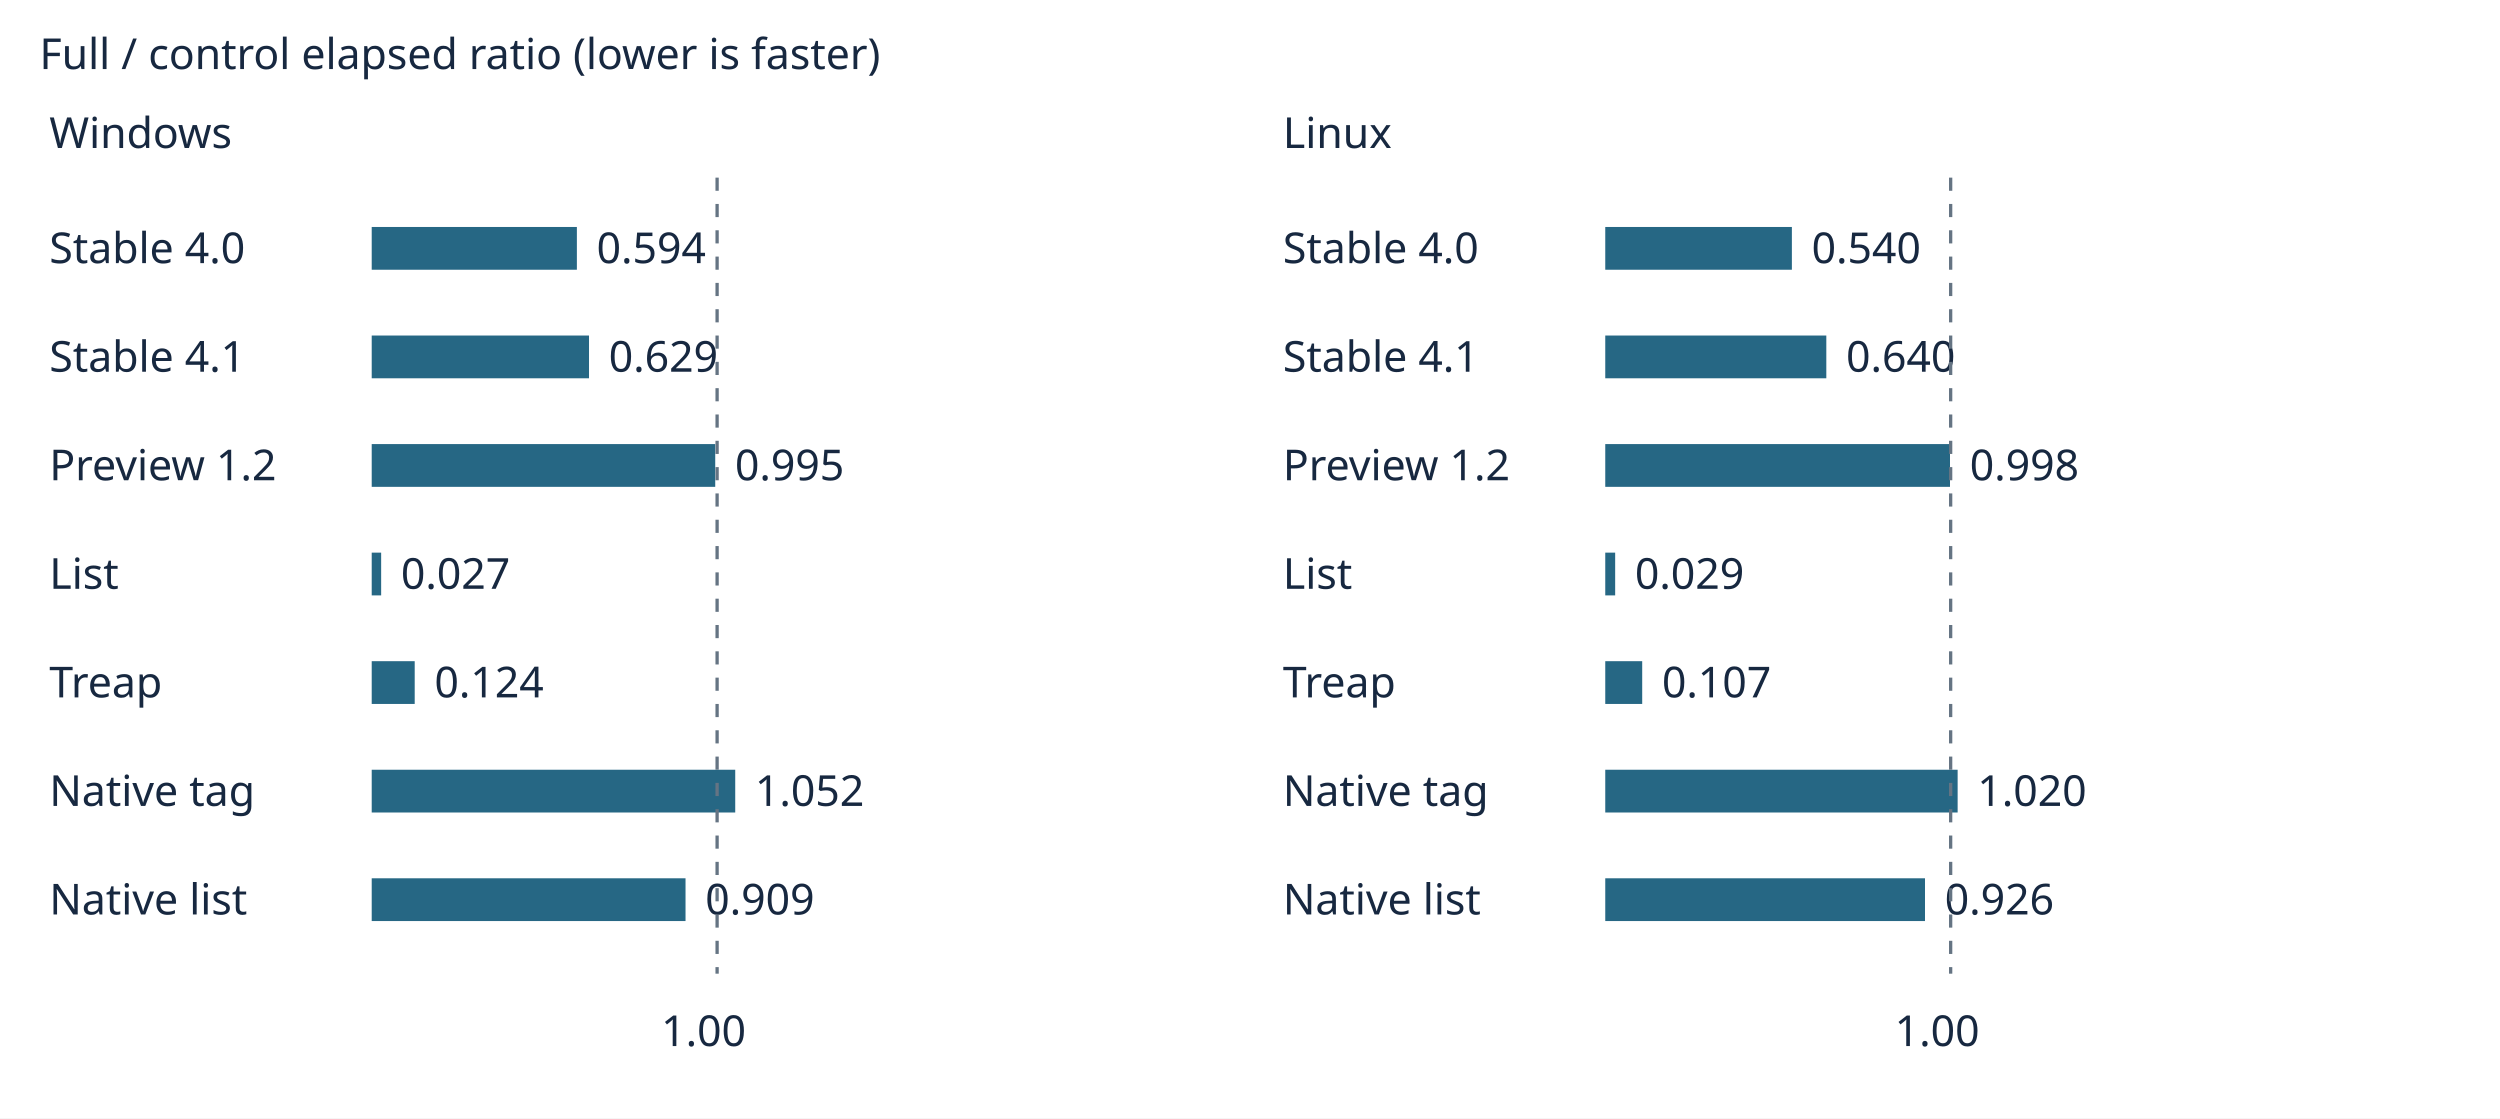
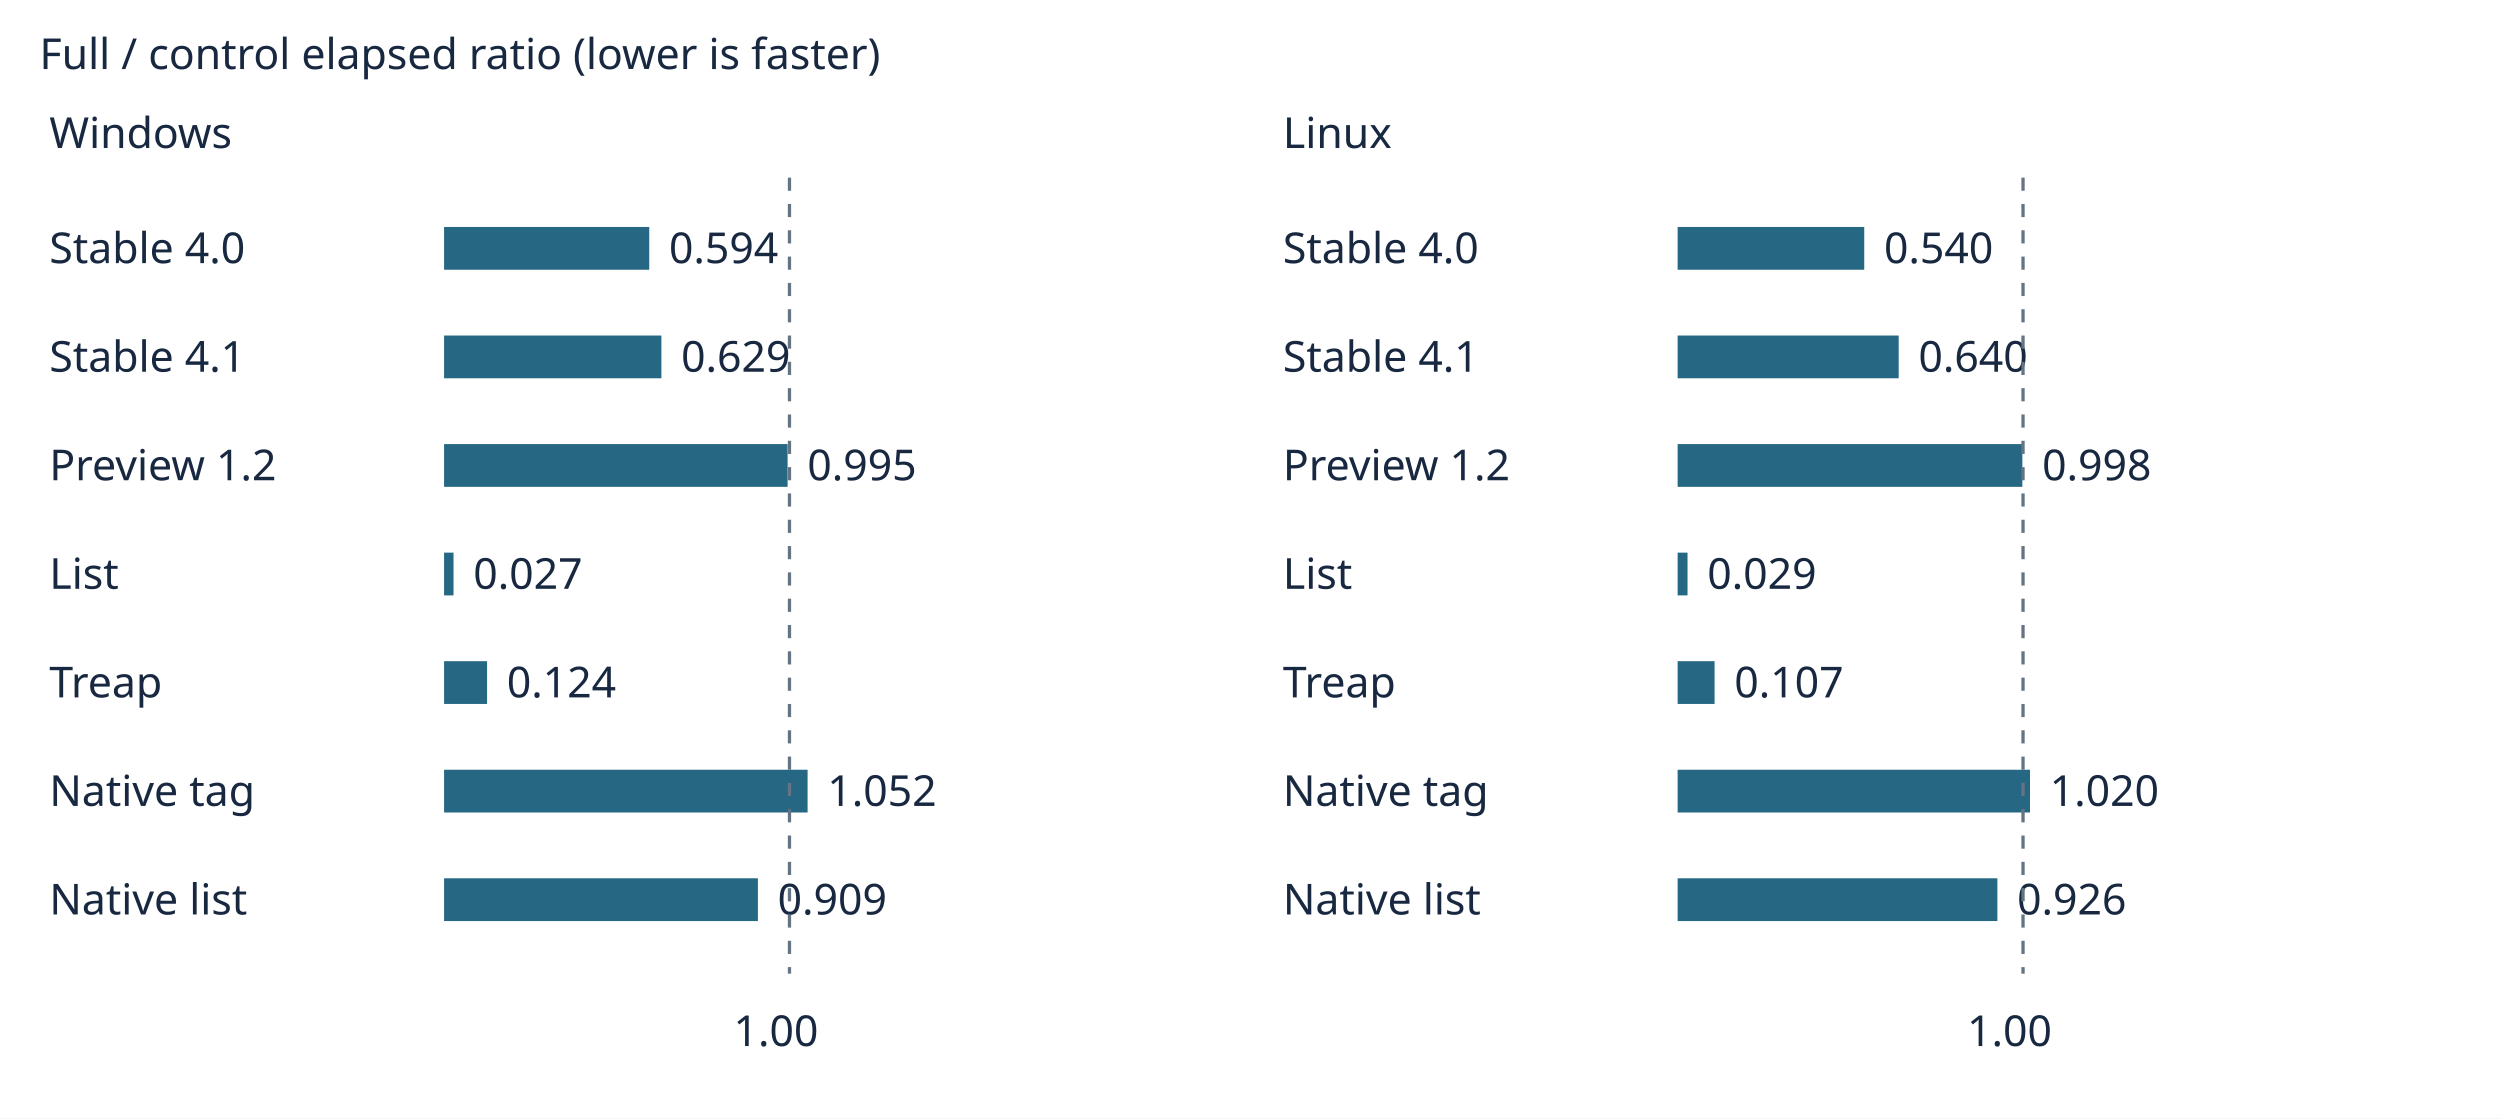
<svg xmlns="http://www.w3.org/2000/svg" viewBox="0 0 760 340" role="img">
  <rect width="100%" height="100%" fill="white" />
  <g font-family="sans-serif" font-size="13" fill="#172840">
    <text x="12" y="21">Full / control elapsed ratio (lower is faster)</text>
    <text x="15" y="80">Stable 4.0</text>
-     <rect x="113" y="69" width="62.37" height="13" fill="#266784" />
-     <text x="181.367" y="80">0.594</text>
+     <rect x="135" y="69" width="62.37" height="13" fill="#266784" />
+     <text x="203.367" y="80">0.594</text>
    <text x="15" y="113">Stable 4.1</text>
-     <rect x="113" y="102" width="66.06" height="13" fill="#266784" />
-     <text x="185.056" y="113">0.629</text>
+     <rect x="135" y="102" width="66.06" height="13" fill="#266784" />
+     <text x="207.056" y="113">0.629</text>
    <text x="15" y="146">Preview 1.2</text>
-     <rect x="113" y="135" width="104.43" height="13" fill="#266784" />
-     <text x="223.425" y="146">0.995</text>
+     <rect x="135" y="135" width="104.43" height="13" fill="#266784" />
+     <text x="245.425" y="146">0.995</text>
    <text x="15" y="179">List</text>
-     <rect x="113" y="168" width="2.87" height="13" fill="#266784" />
-     <text x="121.874" y="179">0.027</text>
+     <rect x="135" y="168" width="2.87" height="13" fill="#266784" />
+     <text x="143.874" y="179">0.027</text>
    <text x="15" y="212">Treap</text>
-     <rect x="113" y="201" width="13.07" height="13" fill="#266784" />
-     <text x="132.07" y="212">0.124</text>
+     <rect x="135" y="201" width="13.07" height="13" fill="#266784" />
+     <text x="154.07" y="212">0.124</text>
    <text x="15" y="245">Native tag</text>
-     <rect x="113" y="234" width="110.51" height="13" fill="#266784" />
-     <text x="229.506" y="245">1.052</text>
+     <rect x="135" y="234" width="110.51" height="13" fill="#266784" />
+     <text x="251.506" y="245">1.052</text>
    <text x="15" y="278">Native list</text>
-     <rect x="113" y="267" width="95.40" height="13" fill="#266784" />
-     <text x="214.396" y="278">0.909</text>
+     <rect x="135" y="267" width="95.40" height="13" fill="#266784" />
+     <text x="236.396" y="278">0.909</text>
    <text x="15" y="45">Windows</text>
-     <path d="M218 54v242" stroke="#657483" stroke-dasharray="4 4" />
-     <text x="201" y="318">1.00</text>
+     <path d="M240 54v242" stroke="#657483" stroke-dasharray="4 4" />
+     <text x="223" y="318">1.00</text>
    <text x="390" y="80">Stable 4.0</text>
-     <rect x="488" y="69" width="56.73" height="13" fill="#266784" />
-     <text x="550.73" y="80">0.540</text>
+     <rect x="510" y="69" width="56.73" height="13" fill="#266784" />
+     <text x="572.73" y="80">0.540</text>
    <text x="390" y="113">Stable 4.1</text>
-     <rect x="488" y="102" width="67.20" height="13" fill="#266784" />
-     <text x="561.205" y="113">0.640</text>
+     <rect x="510" y="102" width="67.20" height="13" fill="#266784" />
+     <text x="583.205" y="113">0.640</text>
    <text x="390" y="146">Preview 1.2</text>
-     <rect x="488" y="135" width="104.80" height="13" fill="#266784" />
-     <text x="598.805" y="146">0.998</text>
+     <rect x="510" y="135" width="104.80" height="13" fill="#266784" />
+     <text x="620.805" y="146">0.998</text>
    <text x="390" y="179">List</text>
-     <rect x="488" y="168" width="3.01" height="13" fill="#266784" />
-     <text x="497.013" y="179">0.029</text>
+     <rect x="510" y="168" width="3.01" height="13" fill="#266784" />
+     <text x="519.013" y="179">0.029</text>
    <text x="390" y="212">Treap</text>
-     <rect x="488" y="201" width="11.23" height="13" fill="#266784" />
-     <text x="505.23" y="212">0.107</text>
+     <rect x="510" y="201" width="11.23" height="13" fill="#266784" />
+     <text x="527.23" y="212">0.107</text>
    <text x="390" y="245">Native tag</text>
-     <rect x="488" y="234" width="107.12" height="13" fill="#266784" />
-     <text x="601.116" y="245">1.020</text>
+     <rect x="510" y="234" width="107.12" height="13" fill="#266784" />
+     <text x="623.116" y="245">1.020</text>
    <text x="390" y="278">Native list</text>
-     <rect x="488" y="267" width="97.20" height="13" fill="#266784" />
-     <text x="591.201" y="278">0.926</text>
+     <rect x="510" y="267" width="97.20" height="13" fill="#266784" />
+     <text x="613.201" y="278">0.926</text>
    <text x="390" y="45">Linux</text>
-     <path d="M593 54v242" stroke="#657483" stroke-dasharray="4 4" />
-     <text x="576" y="318">1.00</text>
+     <path d="M615 54v242" stroke="#657483" stroke-dasharray="4 4" />
+     <text x="598" y="318">1.00</text>
  </g>
</svg>
